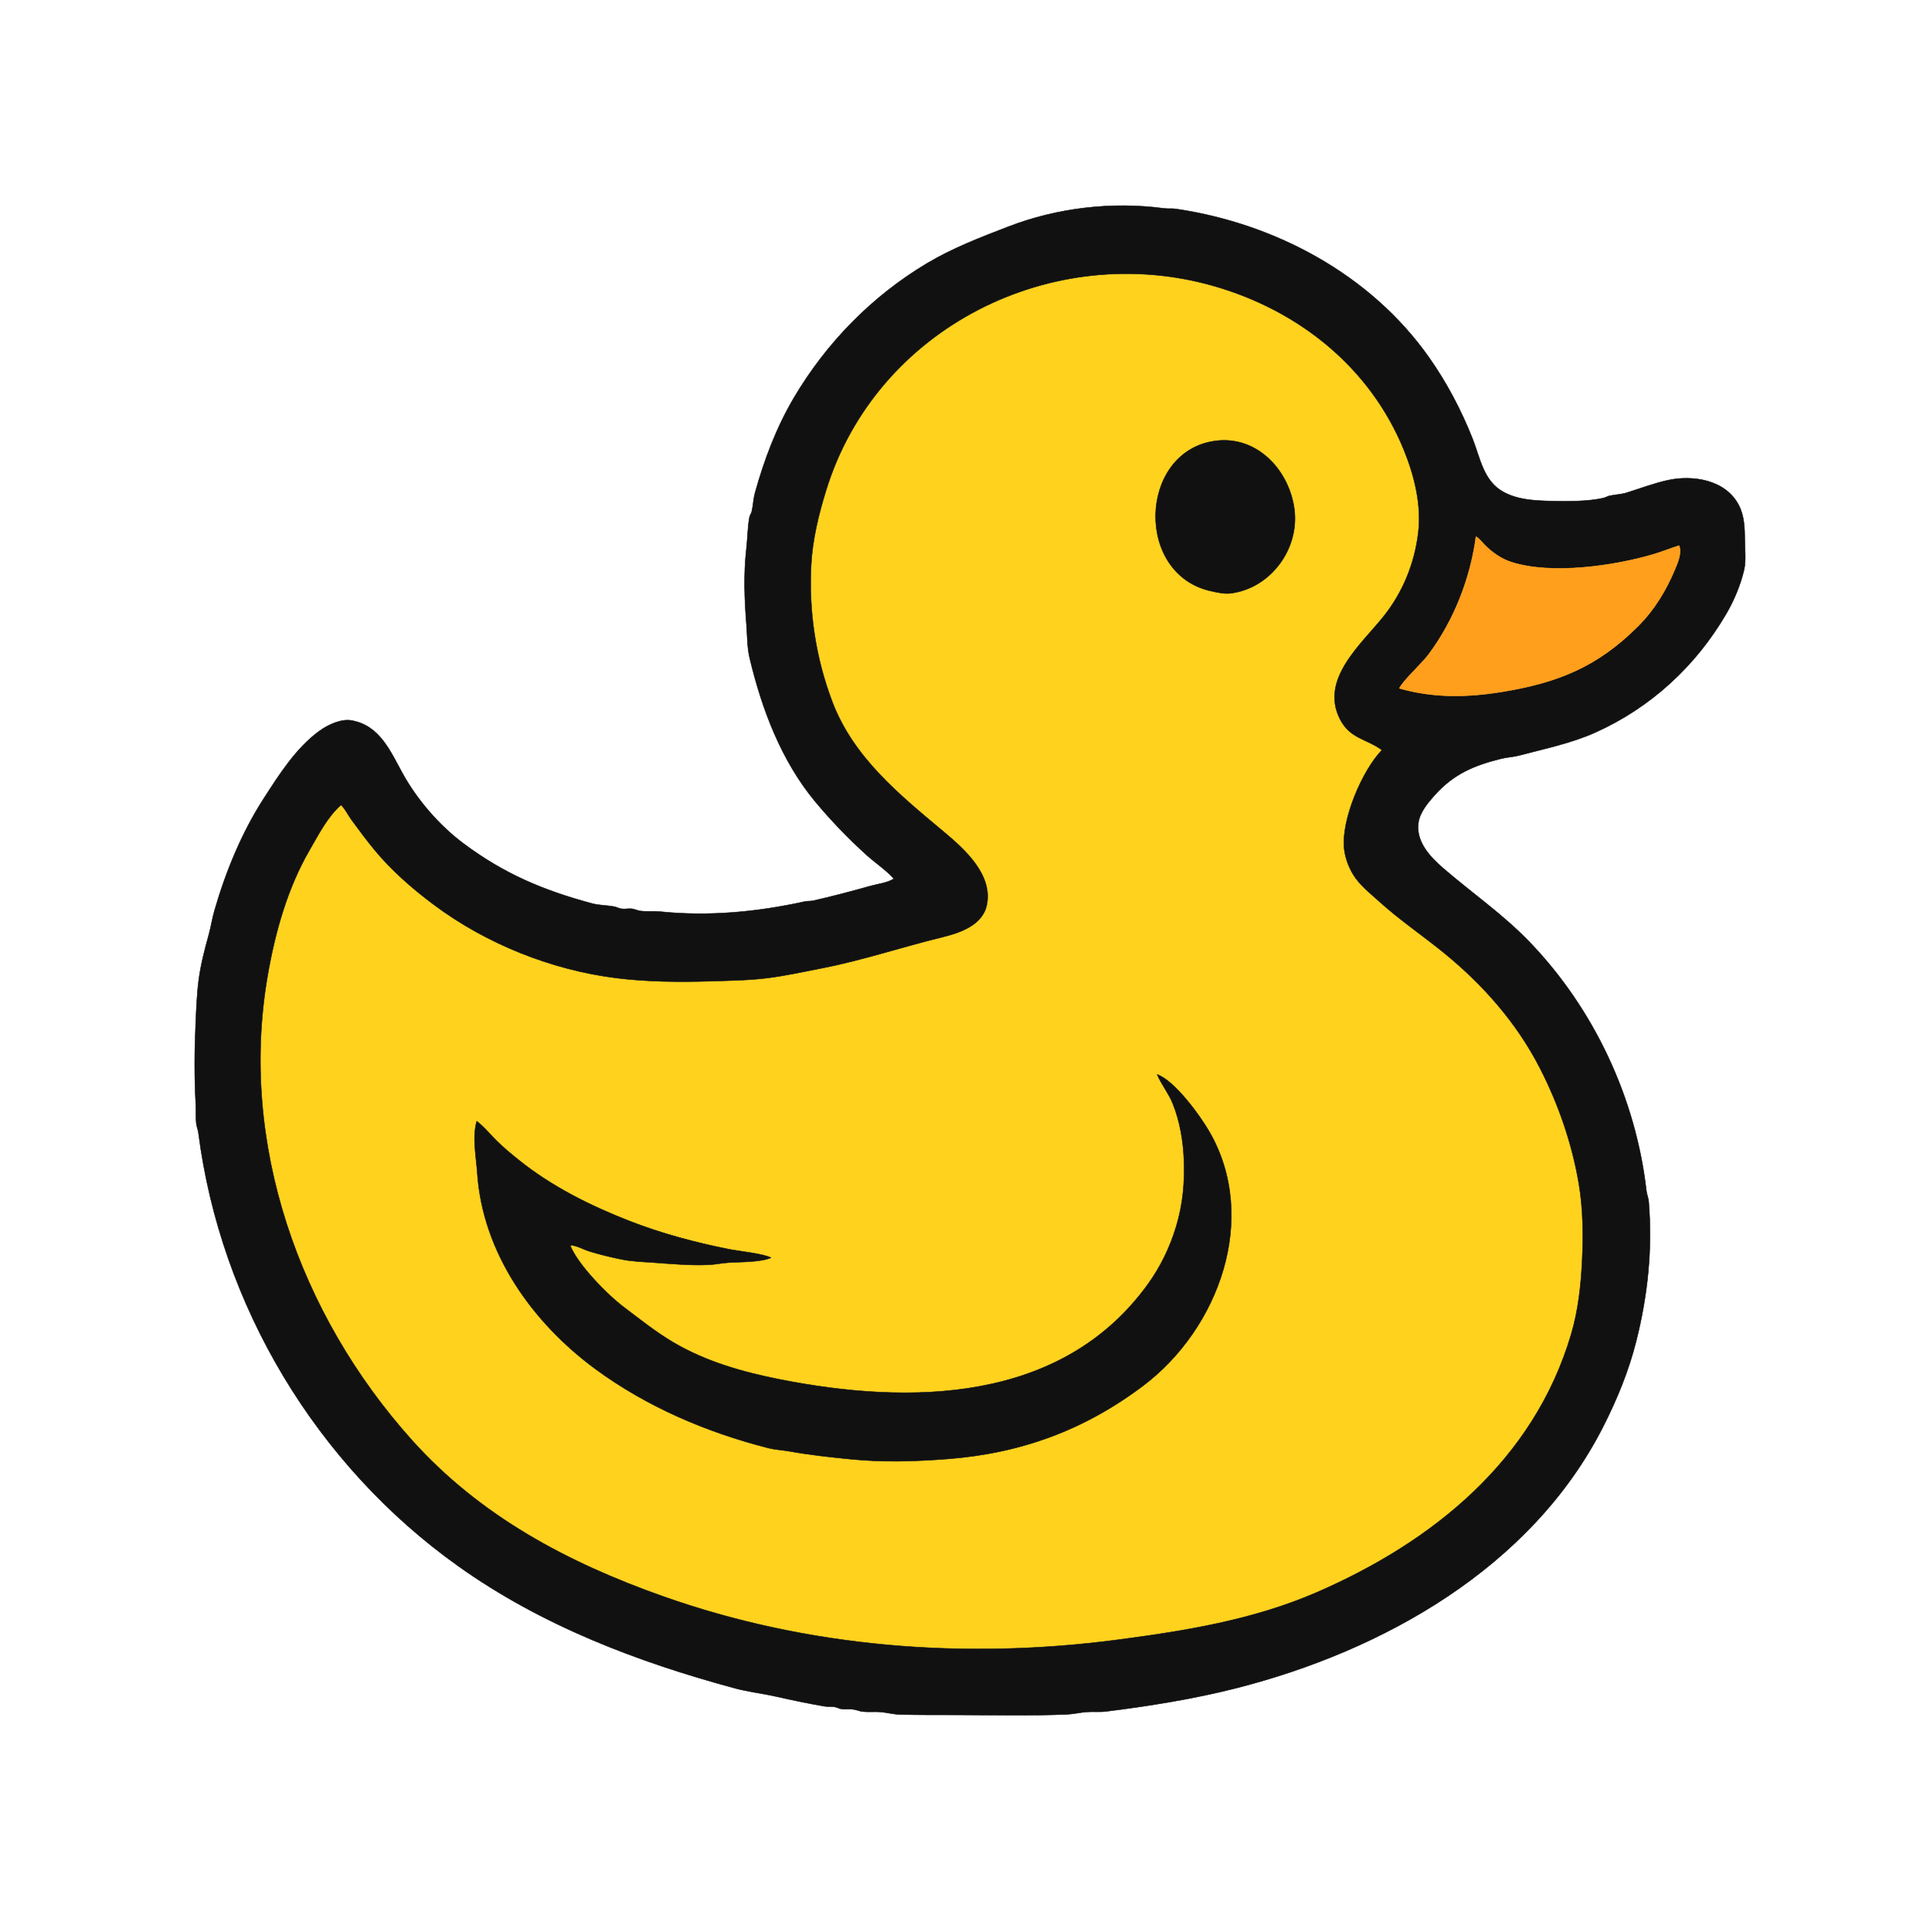
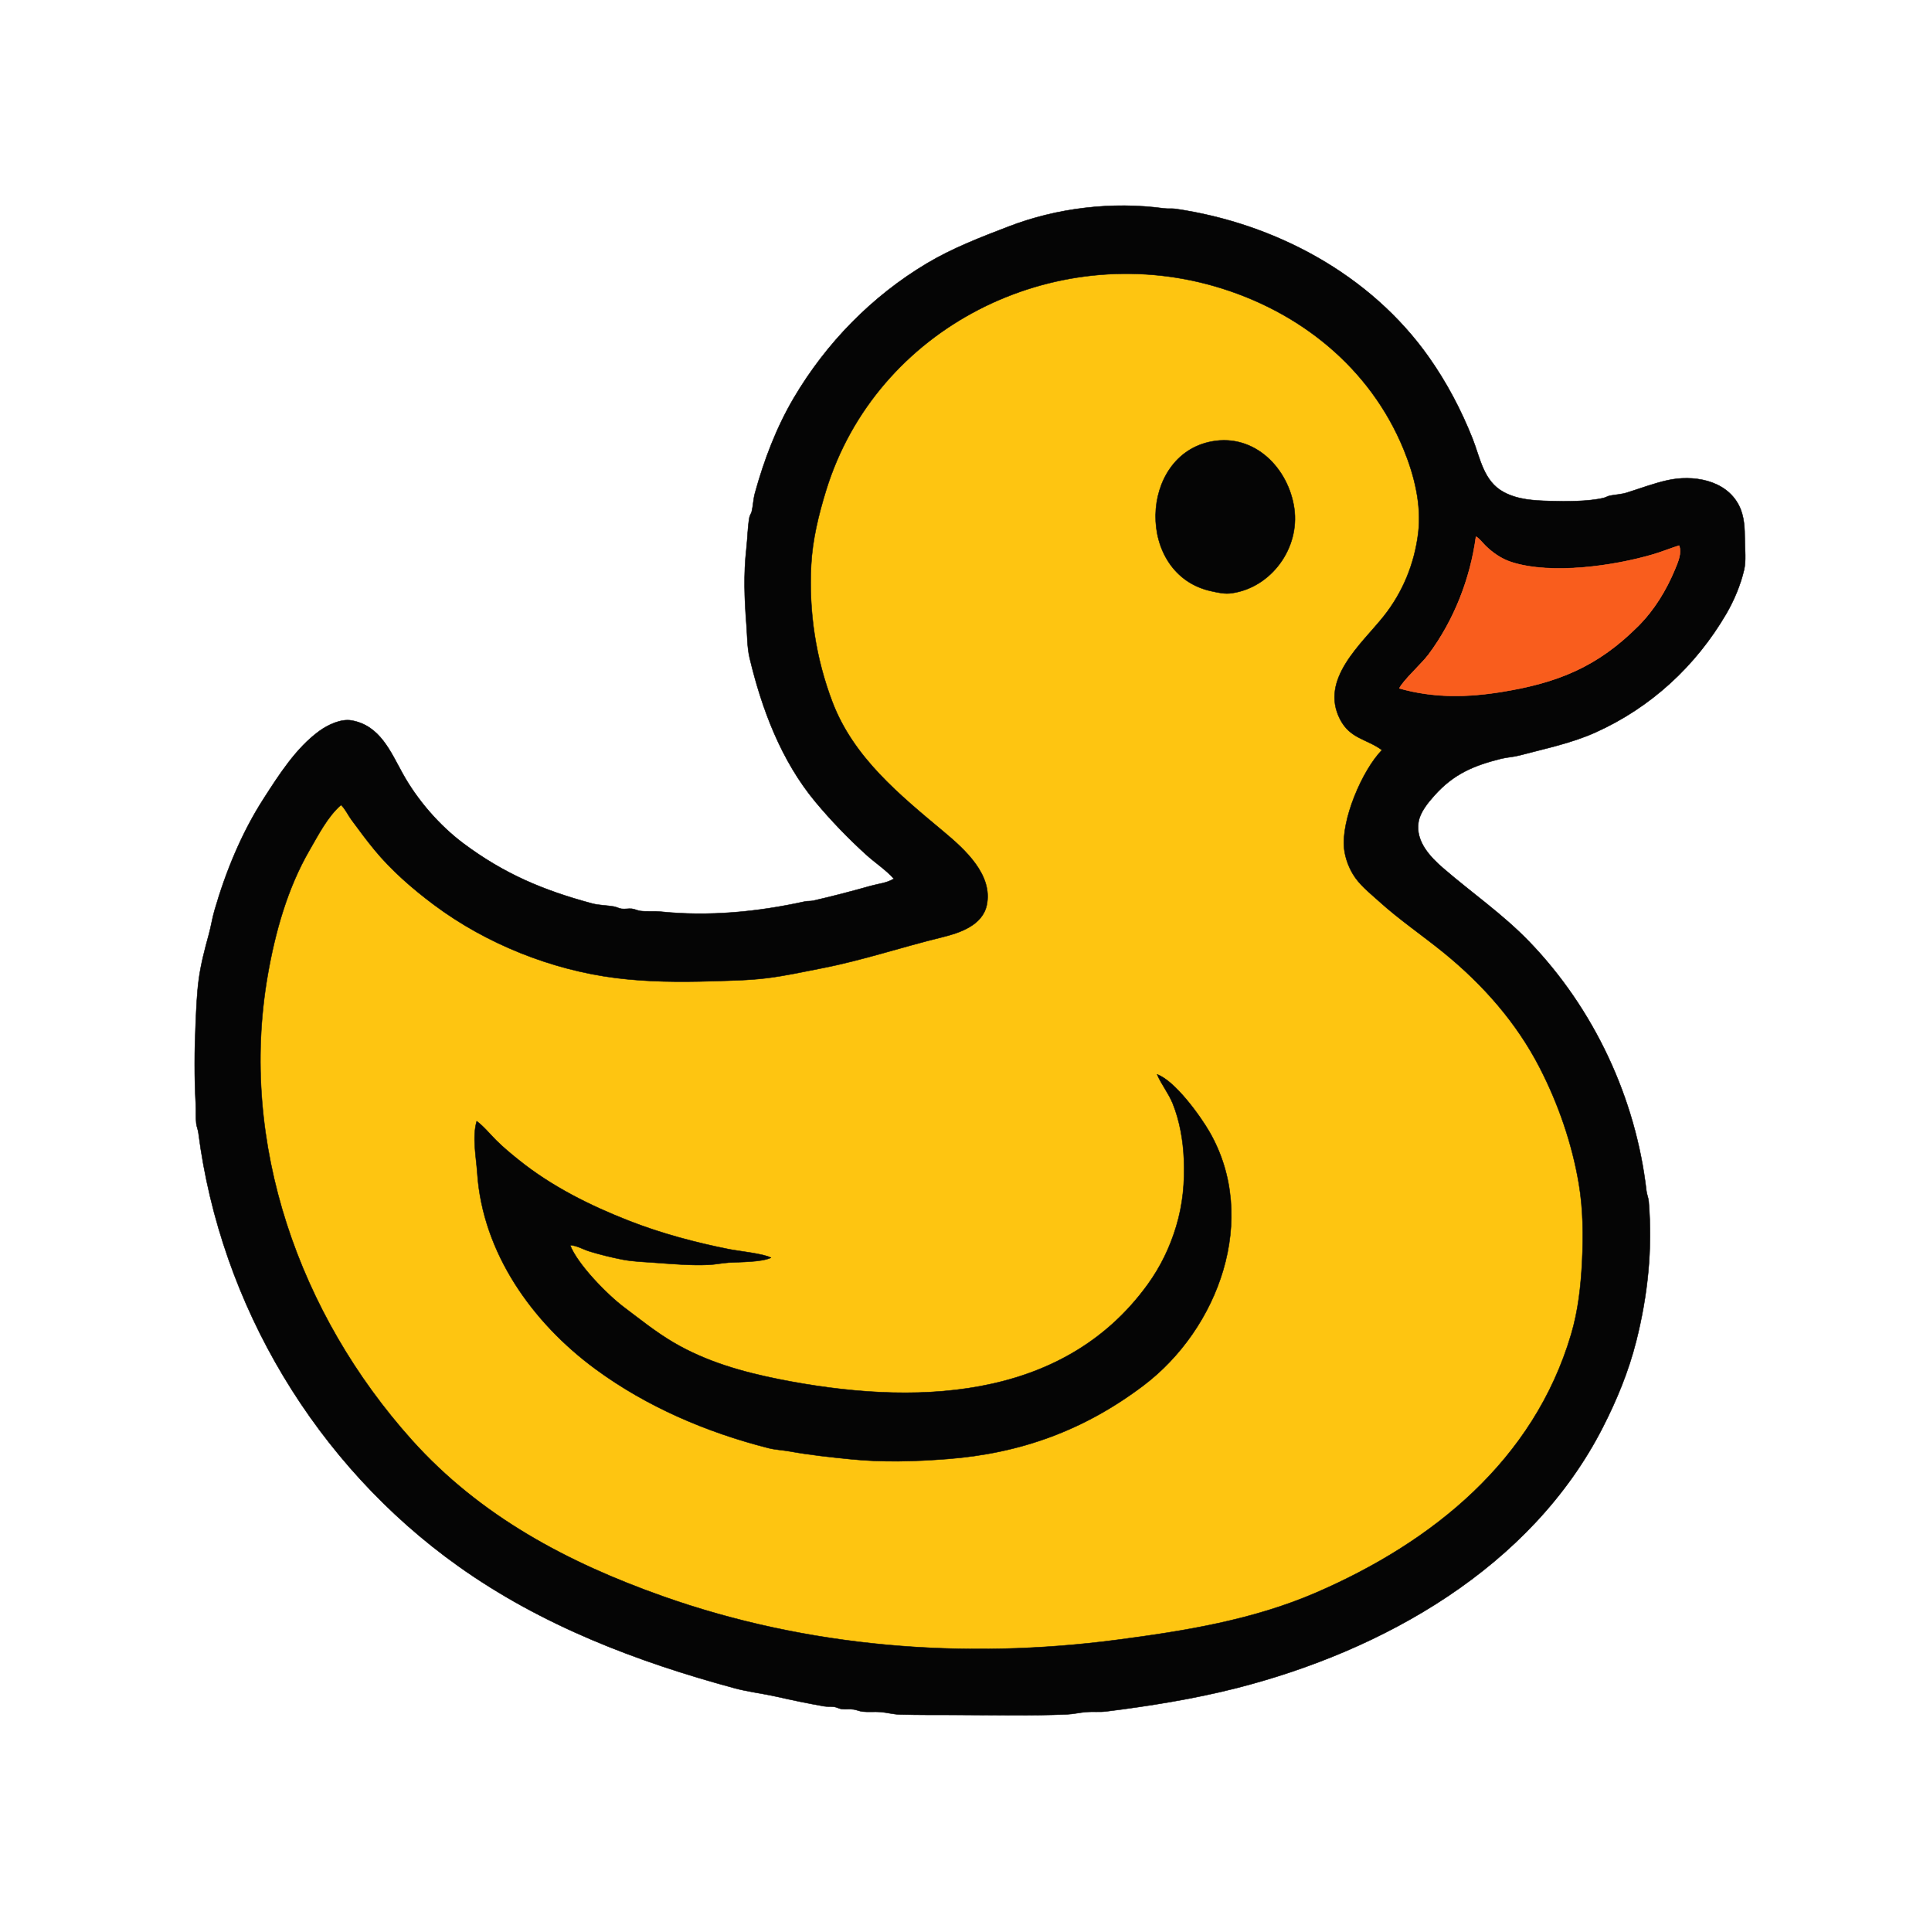
<svg xmlns="http://www.w3.org/2000/svg" viewBox="0 0 1095 1096" width="1095" height="1096">
-   <path d="M784.14 425.5C772.82 437.17 760.9 465.36 762.71 481.5C763.27 486.48 765.09 491.54 767.66 495.85C771.28 501.93 777.15 506.46 782.32 511.15C794.02 521.77 806.93 530.48 819.14 540.4C841.4 558.48 860.53 580.14 873.7 605.77C884.28 626.34 892.02 648.78 895.87 671.54C898.3 685.86 898.44 700.99 897.72 715.5C897.03 729.53 895.48 743.53 891.48 757.02C870.3 828.5 812.95 874.8 746.94 903.41C710.9 919.02 672.19 925.25 633.55 930.3C547.06 941.6 458.23 934.63 376.04 905.53C322.08 886.42 272.48 860.16 233.64 816.85C169.87 745.74 135.38 648.72 151.86 553.46C156.1 528.98 163.08 503.93 175.66 482.24C180.69 473.57 185.89 463.29 193.5 456.65C196.01 459.01 197.36 462.26 199.44 465.08C203.68 470.83 207.9 476.56 212.44 482.07C222.13 493.84 234.05 504.17 246.22 513.27C275.84 535.42 312.99 550.23 349.52 554.81C367.24 557.03 385.62 557.18 403.5 556.62C414.15 556.29 424.91 556.16 435.49 554.83C445.94 553.52 456.23 551.23 466.55 549.22C489.48 544.75 511.74 537.25 534.47 531.7C544.28 529.31 557.45 525.06 559.9 513.47C563.52 496.3 547.47 481.84 535.59 471.92C510.41 450.88 484.34 429.79 472.32 398.23C462.91 373.5 458.87 347.02 460.27 320.5C461.04 306.1 464.51 291.94 468.71 278.29C497.13 185.89 597.41 135.79 689.26 162.4C737.19 176.29 777.43 208.45 796.52 255.06C802.5 269.66 806.71 286.49 804.73 302.46C802.58 319.78 796.02 335.93 785.11 349.64C772.6 365.36 748.63 385.32 760.41 408.09C766.17 419.21 775.55 419.12 784.14 425.5ZM687.7 250.41C646.02 258.05 644.18 326.02 687.31 335.35C691.26 336.21 694.92 337.1 699.04 336.49C721.41 333.22 737.58 310.95 734.4 288.46C731.18 265.77 712.07 245.94 687.7 250.41ZM270.5 636.03C267.86 645.14 270.19 656.14 270.82 665.5C273.88 710.67 301.93 750.22 337.87 776.64C367.09 798.12 401.13 812.59 436 821.46C440.02 822.48 444.25 822.63 448.32 823.37C459.68 825.43 470.99 826.61 482.5 827.77C500.9 829.63 519.07 829.08 537.5 827.67C579.2 824.48 615.17 811.35 648.64 786.13C691.55 753.79 714.43 691.17 686.35 642.21C681.03 632.93 666.6 613.05 656.57 609.5C658.93 615.11 663.07 620.17 665.43 626.01C669.38 635.79 671.33 646.99 671.76 657.5C672.31 670.79 671.2 683.1 667.39 695.75C663.81 707.64 658.52 718.59 651.2 728.7C602.46 795.99 516.54 797.21 442.2 782.45C421.33 778.3 400.57 772.42 382.01 761.47C372.03 755.58 363.21 748.46 353.99 741.52C344.6 734.45 327.69 717.25 323.5 706.36C327.35 706.55 330.78 708.75 334.56 709.91C340.58 711.75 346.77 713.26 352.96 714.49C359.01 715.69 365.36 715.87 371.5 716.31C381.8 717.04 391.82 717.98 402.2 717.51C406 717.33 409.71 716.51 413.5 716.27C419.85 715.87 432.04 716.06 437.46 713.5C433.53 711.21 419.11 709.75 413.67 708.67C394.52 704.86 375.05 699.66 356.86 692.53C334.78 683.88 313.01 673.04 294.39 658.07C289.99 654.53 285.6 650.92 281.59 646.93C277.97 643.33 274.57 639.05 270.5 636.03Z" fill="#ffd21e" fill-rule="evenodd" stroke="#ffd21e" stroke-width="0.25" stroke-linejoin="round" />
-   <path d="M507.21 498.5C502.7 493.46 496.61 489.49 491.57 484.93C481.34 475.66 471.48 465.45 462.65 454.84C443.25 431.52 432.25 402.17 425.36 373.25C423.93 367.23 424.05 360.81 423.57 354.65C422.42 339.95 421.86 325.88 423.53 311.19C424.2 305.28 424.19 299.4 425.23 293.56C425.45 292.33 426.26 291.4 426.55 290.2C427.38 286.79 427.43 283.17 428.37 279.75C433.48 261.19 440.51 242.56 450.38 225.82C468.79 194.6 494.73 168.05 525.89 149.45C540.53 140.71 556.45 134.62 572.2 128.56C599.81 117.92 630.93 114.24 660.5 118.21C662.7 118.5 664.96 118.18 667.12 118.5C723.16 126.69 777.52 155.5 810.8 202.68C820.93 217.05 829.09 232.55 835.55 248.81C839.91 259.8 841.69 272.98 853.28 279.19C861.35 283.51 870.51 283.97 879.5 284.22C888.54 284.47 901.31 284.56 909.98 282.46C911.23 282.16 912.27 281.43 913.55 281.19C916.68 280.58 920.02 280.45 923.09 279.49C930.63 277.13 938.15 274.27 945.92 272.51C960.41 269.21 979.24 272.12 986.7 286.71C989.84 292.85 989.99 299.74 990.05 306.5C990.09 311.76 990.82 318.13 989.63 323.27C987.7 331.63 983.94 340.63 979.58 348.1C962.26 377.82 936.65 401.43 905.2 415.53C891.57 421.65 876.42 424.74 862.11 428.54C858.74 429.43 855.13 429.56 851.74 430.41C836.12 434.31 824.79 439.07 813.85 451.34C810.13 455.52 805.75 460.8 804.87 466.5C803.2 477.3 811.38 486.03 818.95 492.56C835.1 506.49 852.62 518.57 867.52 533.97C904.54 572.24 928.23 623.22 934.2 675.5C934.43 677.56 935.33 679.5 935.5 681.55C937.74 708.64 934.98 734.78 928.43 760.79C924.11 777.92 917.47 794.07 909.41 809.84C868.73 889.42 784.75 936.49 701.33 957.7C677.61 963.73 651.7 967.9 627.47 970.89C623.88 971.33 620.13 970.9 616.5 971.19C612.75 971.48 609.08 972.4 605.31 972.55C584.45 973.41 563.39 972.91 542.5 972.85C531.86 972.83 521.15 972.9 510.53 972.61C506.8 972.51 503.2 971.47 499.5 971.18C496.19 970.92 492.78 971.33 489.51 970.97C487.82 970.78 486.19 970.04 484.5 969.76C482.19 969.37 479.81 969.82 477.54 969.5C476.12 969.3 474.89 968.51 473.45 968.29C471.5 967.99 469.49 968.27 467.54 967.93C458.42 966.33 449.26 964.42 440.26 962.39C432.47 960.64 424.45 959.75 416.74 957.66C361.49 942.71 307.45 922.19 260.05 888.45C179.25 830.94 125.17 740.35 112.59 642.67C112.36 640.85 111.58 639.14 111.37 637.33C110.96 633.79 111.28 630.07 111.08 626.5C110.24 611.07 110.33 595.93 111.03 580.5C111.41 572.12 111.7 563.79 112.81 555.5C113.95 546.99 116.24 538.33 118.5 530.1C119.73 525.63 120.42 520.96 121.71 516.51C128.08 494.49 137.09 472.5 149.58 453.09C158.32 439.51 168 424.27 181.23 414.67C186.02 411.2 193.47 407.64 199.5 408.71C215.6 411.57 221.53 426.28 228.57 438.97C236.84 453.88 249.31 468.27 262.99 478.5C286.17 495.81 308.32 505.08 335.86 512.51C339.94 513.61 344.24 513.54 348.37 514.27C349.86 514.54 351.19 515.36 352.73 515.56C354.66 515.82 356.61 515.32 358.49 515.52C360.19 515.7 361.76 516.6 363.5 516.8C367.15 517.21 370.85 516.76 374.5 517.14C402.19 520.02 429.88 517.33 456.73 511.41C458.27 511.07 459.89 511.31 461.45 510.95C472.4 508.47 483.25 505.59 494.05 502.56C498.67 501.26 503.04 501.01 507.21 498.5ZM784.14 425.5C775.55 419.12 766.17 419.21 760.41 408.09C748.63 385.32 772.6 365.36 785.11 349.64C796.02 335.93 802.58 319.78 804.73 302.46C806.71 286.49 802.5 269.66 796.52 255.06C777.43 208.45 737.19 176.29 689.26 162.4C597.41 135.79 497.13 185.89 468.71 278.29C464.51 291.94 461.04 306.1 460.27 320.5C458.87 347.02 462.91 373.5 472.32 398.23C484.34 429.79 510.41 450.88 535.59 471.92C547.47 481.84 563.52 496.3 559.9 513.47C557.45 525.06 544.28 529.31 534.47 531.7C511.74 537.25 489.48 544.75 466.55 549.22C456.23 551.23 445.94 553.52 435.49 554.83C424.91 556.16 414.15 556.29 403.5 556.62C385.62 557.18 367.24 557.03 349.52 554.81C312.99 550.23 275.84 535.42 246.22 513.27C234.05 504.17 222.13 493.84 212.44 482.07C207.9 476.56 203.68 470.83 199.44 465.08C197.36 462.26 196.01 459.01 193.5 456.65C185.89 463.29 180.69 473.57 175.66 482.24C163.08 503.93 156.1 528.98 151.86 553.46C135.38 648.72 169.87 745.74 233.64 816.85C272.48 860.16 322.08 886.42 376.04 905.53C458.23 934.63 547.06 941.6 633.55 930.3C672.19 925.25 710.9 919.02 746.94 903.41C812.95 874.8 870.3 828.5 891.48 757.02C895.48 743.53 897.03 729.53 897.72 715.5C898.44 700.99 898.3 685.86 895.87 671.54C892.02 648.78 884.28 626.34 873.7 605.77C860.53 580.14 841.4 558.48 819.14 540.4C806.93 530.48 794.02 521.77 782.32 511.15C777.15 506.46 771.28 501.93 767.66 495.85C765.09 491.54 763.27 486.48 762.71 481.5C760.9 465.36 772.82 437.17 784.14 425.5ZM687.7 250.41C712.07 245.94 731.18 265.77 734.4 288.46C737.58 310.95 721.41 333.22 699.04 336.49C694.92 337.1 691.26 336.21 687.31 335.35C644.18 326.02 646.02 258.05 687.7 250.41ZM837.5 304.42C834.28 328.23 825.1 351.8 810.65 371.22C806.71 376.52 796.16 385.97 794.01 390.5C813.29 395.96 832.2 395.7 851.96 392.51C883.74 387.38 906.46 378.32 929.59 355.11C938.78 345.9 945.5 334.76 950.46 322.84C952.11 318.85 954.39 313.67 952.75 309.5C947.85 311.03 943 313.04 938.07 314.49C915.56 321.12 880.12 326.16 857.58 318.88C852.03 317.09 847.04 313.64 842.9 309.6C841.05 307.79 839.6 305.61 837.5 304.42ZM270.5 636.03C274.57 639.05 277.97 643.33 281.59 646.93C285.6 650.92 289.99 654.53 294.39 658.07C313.01 673.04 334.78 683.88 356.86 692.53C375.05 699.66 394.52 704.86 413.67 708.67C419.11 709.75 433.53 711.21 437.46 713.5C432.04 716.06 419.85 715.87 413.5 716.27C409.71 716.51 406 717.33 402.2 717.51C391.82 717.98 381.8 717.04 371.5 716.31C365.36 715.87 359.01 715.69 352.96 714.49C346.77 713.26 340.58 711.75 334.56 709.91C330.78 708.75 327.35 706.55 323.5 706.36C327.69 717.25 344.6 734.45 353.99 741.52C363.21 748.46 372.03 755.58 382.01 761.47C400.57 772.42 421.33 778.3 442.2 782.45C516.54 797.21 602.46 795.99 651.2 728.7C658.52 718.59 663.81 707.64 667.39 695.75C671.2 683.1 672.31 670.79 671.76 657.5C671.33 646.99 669.38 635.79 665.43 626.01C663.07 620.17 658.93 615.11 656.57 609.5C666.6 613.05 681.03 632.93 686.35 642.21C714.43 691.17 691.55 753.79 648.64 786.13C615.17 811.35 579.2 824.48 537.5 827.67C519.07 829.08 500.9 829.63 482.5 827.77C470.99 826.61 459.68 825.43 448.32 823.37C444.25 822.63 440.02 822.48 436 821.46C401.13 812.59 367.09 798.12 337.87 776.64C301.93 750.22 273.88 710.67 270.82 665.5C270.19 656.14 267.86 645.14 270.5 636.03Z" fill="#111111" fill-rule="evenodd" stroke="#111111" stroke-width="0.25" stroke-linejoin="round" />
-   <path d="M837.5 304.42C839.6 305.61 841.05 307.79 842.9 309.6C847.04 313.64 852.03 317.09 857.58 318.88C880.12 326.16 915.56 321.12 938.07 314.49C943 313.04 947.85 311.03 952.75 309.5C954.39 313.67 952.11 318.85 950.46 322.84C945.5 334.76 938.78 345.9 929.59 355.11C906.46 378.32 883.74 387.38 851.96 392.51C832.2 395.7 813.29 395.96 794.01 390.5C796.16 385.97 806.71 376.52 810.65 371.22C825.1 351.8 834.28 328.23 837.5 304.42Z" fill="#ff9f1c" fill-rule="evenodd" stroke="#ff9f1c" stroke-width="0.25" stroke-linejoin="round" />
+   <path d="M784.14 425.5C772.82 437.17 760.9 465.36 762.71 481.5C763.27 486.48 765.09 491.54 767.66 495.85C771.28 501.93 777.15 506.46 782.32 511.15C794.02 521.77 806.93 530.48 819.14 540.4C841.4 558.48 860.53 580.14 873.7 605.77C884.28 626.34 892.02 648.78 895.87 671.54C898.3 685.86 898.44 700.99 897.72 715.5C897.03 729.53 895.48 743.53 891.48 757.02C870.3 828.5 812.95 874.8 746.94 903.41C710.9 919.02 672.19 925.25 633.55 930.3C547.06 941.6 458.23 934.63 376.04 905.53C322.08 886.42 272.48 860.16 233.64 816.85C169.87 745.74 135.38 648.72 151.86 553.46C156.1 528.98 163.08 503.93 175.66 482.24C180.69 473.57 185.89 463.29 193.5 456.65C196.01 459.01 197.36 462.26 199.44 465.08C203.68 470.83 207.9 476.56 212.44 482.07C222.13 493.84 234.05 504.17 246.22 513.27C275.84 535.42 312.99 550.23 349.52 554.81C367.24 557.03 385.62 557.18 403.5 556.62C414.15 556.29 424.91 556.16 435.49 554.83C445.94 553.52 456.23 551.23 466.55 549.22C489.48 544.75 511.74 537.25 534.47 531.7C544.28 529.31 557.45 525.06 559.9 513.47C563.52 496.3 547.47 481.84 535.59 471.92C510.41 450.88 484.34 429.79 472.32 398.23C462.91 373.5 458.87 347.02 460.27 320.5C461.04 306.1 464.51 291.94 468.71 278.29C497.13 185.89 597.41 135.79 689.26 162.4C737.19 176.29 777.43 208.45 796.52 255.06C802.5 269.66 806.71 286.49 804.73 302.46C802.58 319.78 796.02 335.93 785.11 349.64C772.6 365.36 748.63 385.32 760.41 408.09C766.17 419.21 775.55 419.12 784.14 425.5ZM687.7 250.41C646.02 258.05 644.18 326.02 687.31 335.35C691.26 336.21 694.92 337.1 699.04 336.49C721.41 333.22 737.58 310.95 734.4 288.46C731.18 265.77 712.07 245.94 687.7 250.41ZM270.5 636.03C267.86 645.14 270.19 656.14 270.82 665.5C273.88 710.67 301.93 750.22 337.87 776.64C367.09 798.12 401.13 812.59 436 821.46C440.02 822.48 444.25 822.63 448.32 823.37C459.68 825.43 470.99 826.61 482.5 827.77C500.9 829.63 519.07 829.08 537.5 827.67C579.2 824.48 615.17 811.35 648.64 786.13C691.55 753.79 714.43 691.17 686.35 642.21C681.03 632.93 666.6 613.05 656.57 609.5C658.93 615.11 663.07 620.17 665.43 626.01C669.38 635.79 671.33 646.99 671.76 657.5C672.31 670.79 671.2 683.1 667.39 695.75C663.81 707.64 658.52 718.59 651.2 728.7C602.46 795.99 516.54 797.21 442.2 782.45C421.33 778.3 400.57 772.42 382.01 761.47C372.03 755.58 363.21 748.46 353.99 741.52C344.6 734.45 327.69 717.25 323.5 706.36C327.35 706.55 330.78 708.75 334.56 709.91C340.58 711.75 346.77 713.26 352.96 714.49C359.01 715.69 365.36 715.87 371.5 716.31C381.8 717.04 391.82 717.98 402.2 717.51C406 717.33 409.71 716.51 413.5 716.27C419.85 715.87 432.04 716.06 437.46 713.5C433.53 711.21 419.11 709.75 413.67 708.67C394.52 704.86 375.05 699.66 356.86 692.53C334.78 683.88 313.01 673.04 294.39 658.07C289.99 654.53 285.6 650.92 281.59 646.93C277.97 643.33 274.57 639.05 270.5 636.03Z" fill="#fec511" fill-rule="evenodd" stroke="#fec511" stroke-width="0.25" stroke-linejoin="round" />
+   <path d="M507.21 498.5C502.7 493.46 496.61 489.49 491.57 484.93C481.34 475.66 471.48 465.45 462.65 454.84C443.25 431.52 432.25 402.17 425.36 373.25C423.93 367.23 424.05 360.81 423.57 354.65C422.42 339.95 421.86 325.88 423.53 311.19C424.2 305.28 424.19 299.4 425.23 293.56C425.45 292.33 426.26 291.4 426.55 290.2C427.38 286.79 427.43 283.17 428.37 279.75C433.48 261.19 440.51 242.56 450.38 225.82C468.79 194.6 494.73 168.05 525.89 149.45C540.53 140.71 556.45 134.62 572.2 128.56C599.81 117.92 630.93 114.24 660.5 118.21C662.7 118.5 664.96 118.18 667.12 118.5C723.16 126.69 777.52 155.5 810.8 202.68C820.93 217.05 829.09 232.55 835.55 248.81C839.91 259.8 841.69 272.98 853.28 279.19C861.35 283.51 870.51 283.97 879.5 284.22C888.54 284.47 901.31 284.56 909.98 282.46C911.23 282.16 912.27 281.43 913.55 281.19C916.68 280.58 920.02 280.45 923.09 279.49C930.63 277.13 938.15 274.27 945.92 272.51C960.41 269.21 979.24 272.12 986.7 286.71C989.84 292.85 989.99 299.74 990.05 306.5C990.09 311.76 990.82 318.13 989.63 323.27C987.7 331.63 983.94 340.63 979.58 348.1C962.26 377.82 936.65 401.43 905.2 415.53C891.57 421.65 876.42 424.74 862.11 428.54C858.74 429.43 855.13 429.56 851.74 430.41C836.12 434.31 824.79 439.07 813.85 451.34C810.13 455.52 805.75 460.8 804.87 466.5C803.2 477.3 811.38 486.03 818.95 492.56C835.1 506.49 852.62 518.57 867.52 533.97C904.54 572.24 928.23 623.22 934.2 675.5C934.43 677.56 935.33 679.5 935.5 681.55C937.74 708.64 934.98 734.78 928.43 760.79C924.11 777.92 917.47 794.07 909.41 809.84C868.73 889.42 784.75 936.49 701.33 957.7C677.61 963.73 651.7 967.9 627.47 970.89C623.88 971.33 620.13 970.9 616.5 971.19C612.75 971.48 609.08 972.4 605.31 972.55C584.45 973.41 563.39 972.91 542.5 972.85C531.86 972.83 521.15 972.9 510.53 972.61C506.8 972.51 503.2 971.47 499.5 971.18C496.19 970.92 492.78 971.33 489.51 970.97C487.82 970.78 486.19 970.04 484.5 969.76C482.19 969.37 479.81 969.82 477.54 969.5C476.12 969.3 474.89 968.51 473.45 968.29C471.5 967.99 469.49 968.27 467.54 967.93C458.42 966.33 449.26 964.42 440.26 962.39C432.47 960.64 424.45 959.75 416.74 957.66C361.49 942.71 307.45 922.19 260.05 888.45C179.25 830.94 125.17 740.35 112.59 642.67C112.36 640.85 111.58 639.14 111.37 637.33C110.96 633.79 111.28 630.07 111.08 626.5C110.24 611.07 110.33 595.93 111.03 580.5C111.41 572.12 111.7 563.79 112.81 555.5C113.95 546.99 116.24 538.33 118.5 530.1C119.73 525.63 120.42 520.96 121.71 516.51C128.08 494.49 137.09 472.5 149.58 453.09C158.32 439.51 168 424.27 181.23 414.67C186.02 411.2 193.47 407.64 199.5 408.71C215.6 411.57 221.53 426.28 228.57 438.97C236.84 453.88 249.31 468.27 262.99 478.5C286.17 495.81 308.32 505.08 335.86 512.51C339.94 513.61 344.24 513.54 348.37 514.27C349.86 514.54 351.19 515.36 352.73 515.56C354.66 515.82 356.61 515.32 358.49 515.52C360.19 515.7 361.76 516.6 363.5 516.8C367.15 517.21 370.85 516.76 374.5 517.14C402.19 520.02 429.88 517.33 456.73 511.41C458.27 511.07 459.89 511.31 461.45 510.95C472.4 508.47 483.25 505.59 494.05 502.56C498.67 501.26 503.04 501.01 507.21 498.5ZM784.14 425.5C775.55 419.12 766.17 419.21 760.41 408.09C748.63 385.32 772.6 365.36 785.11 349.64C796.02 335.93 802.58 319.78 804.73 302.46C806.71 286.49 802.5 269.66 796.52 255.06C777.43 208.45 737.19 176.29 689.26 162.4C597.41 135.79 497.13 185.89 468.71 278.29C464.51 291.94 461.04 306.1 460.27 320.5C458.87 347.02 462.91 373.5 472.32 398.23C484.34 429.79 510.41 450.88 535.59 471.92C547.47 481.84 563.52 496.3 559.9 513.47C557.45 525.06 544.28 529.31 534.47 531.7C511.74 537.25 489.48 544.75 466.55 549.22C456.23 551.23 445.94 553.52 435.49 554.83C424.91 556.16 414.15 556.29 403.5 556.62C385.62 557.18 367.24 557.03 349.52 554.81C312.99 550.23 275.84 535.42 246.22 513.27C234.05 504.17 222.13 493.84 212.44 482.07C207.9 476.56 203.68 470.83 199.44 465.08C197.36 462.26 196.01 459.01 193.5 456.65C185.89 463.29 180.69 473.57 175.66 482.24C163.08 503.93 156.1 528.98 151.86 553.46C135.38 648.72 169.87 745.74 233.64 816.85C272.48 860.16 322.08 886.42 376.04 905.53C458.23 934.63 547.06 941.6 633.55 930.3C672.19 925.25 710.9 919.02 746.94 903.41C812.95 874.8 870.3 828.5 891.48 757.02C895.48 743.53 897.03 729.53 897.72 715.5C898.44 700.99 898.3 685.86 895.87 671.54C892.02 648.78 884.28 626.34 873.7 605.77C860.53 580.14 841.4 558.48 819.14 540.4C806.93 530.48 794.02 521.77 782.32 511.15C777.15 506.46 771.28 501.93 767.66 495.85C765.09 491.54 763.27 486.48 762.71 481.5C760.9 465.36 772.82 437.17 784.14 425.5ZM687.7 250.41C712.07 245.94 731.18 265.77 734.4 288.46C737.58 310.95 721.41 333.22 699.04 336.49C694.92 337.1 691.26 336.21 687.31 335.35C644.18 326.02 646.02 258.05 687.7 250.41ZM837.5 304.42C834.28 328.23 825.1 351.8 810.65 371.22C806.71 376.52 796.16 385.97 794.01 390.5C813.29 395.96 832.2 395.7 851.96 392.51C883.74 387.38 906.46 378.32 929.59 355.11C938.78 345.9 945.5 334.76 950.46 322.84C952.11 318.85 954.39 313.67 952.75 309.5C947.85 311.03 943 313.04 938.07 314.49C915.56 321.12 880.12 326.16 857.58 318.88C852.03 317.09 847.04 313.64 842.9 309.6C841.05 307.79 839.6 305.61 837.5 304.42ZM270.5 636.03C274.57 639.05 277.97 643.33 281.59 646.93C285.6 650.92 289.99 654.53 294.39 658.07C313.01 673.04 334.78 683.88 356.86 692.53C375.05 699.66 394.52 704.86 413.67 708.67C419.11 709.75 433.53 711.21 437.46 713.5C432.04 716.06 419.85 715.87 413.5 716.27C409.71 716.51 406 717.33 402.2 717.51C391.82 717.98 381.8 717.04 371.5 716.31C365.36 715.87 359.01 715.69 352.96 714.49C346.77 713.26 340.58 711.75 334.56 709.91C330.78 708.75 327.35 706.55 323.5 706.36C327.69 717.25 344.6 734.45 353.99 741.52C363.21 748.46 372.03 755.58 382.01 761.47C400.57 772.42 421.33 778.3 442.2 782.45C516.54 797.21 602.46 795.99 651.2 728.7C658.52 718.59 663.81 707.64 667.39 695.75C671.2 683.1 672.31 670.79 671.76 657.5C671.33 646.99 669.38 635.79 665.43 626.01C663.07 620.17 658.93 615.11 656.57 609.5C666.6 613.05 681.03 632.93 686.35 642.21C714.43 691.17 691.55 753.79 648.64 786.13C615.17 811.35 579.2 824.48 537.5 827.67C519.07 829.08 500.9 829.63 482.5 827.77C470.99 826.61 459.68 825.43 448.32 823.37C444.25 822.63 440.02 822.48 436 821.46C401.13 812.59 367.09 798.12 337.87 776.64C301.93 750.22 273.88 710.67 270.82 665.5C270.19 656.14 267.86 645.14 270.5 636.03Z" fill="#050505" fill-rule="evenodd" stroke="#050505" stroke-width="0.25" stroke-linejoin="round" />
+   <path d="M837.5 304.42C839.6 305.61 841.05 307.79 842.9 309.6C847.04 313.64 852.03 317.09 857.58 318.88C880.12 326.16 915.56 321.12 938.07 314.49C943 313.04 947.85 311.03 952.75 309.5C954.39 313.67 952.11 318.85 950.46 322.84C945.5 334.76 938.78 345.9 929.59 355.11C906.46 378.32 883.74 387.38 851.96 392.51C832.2 395.7 813.29 395.96 794.01 390.5C796.16 385.97 806.71 376.52 810.65 371.22C825.1 351.8 834.28 328.23 837.5 304.42Z" fill="#f95d1d" fill-rule="evenodd" stroke="#f95d1d" stroke-width="0.25" stroke-linejoin="round" />
</svg>
